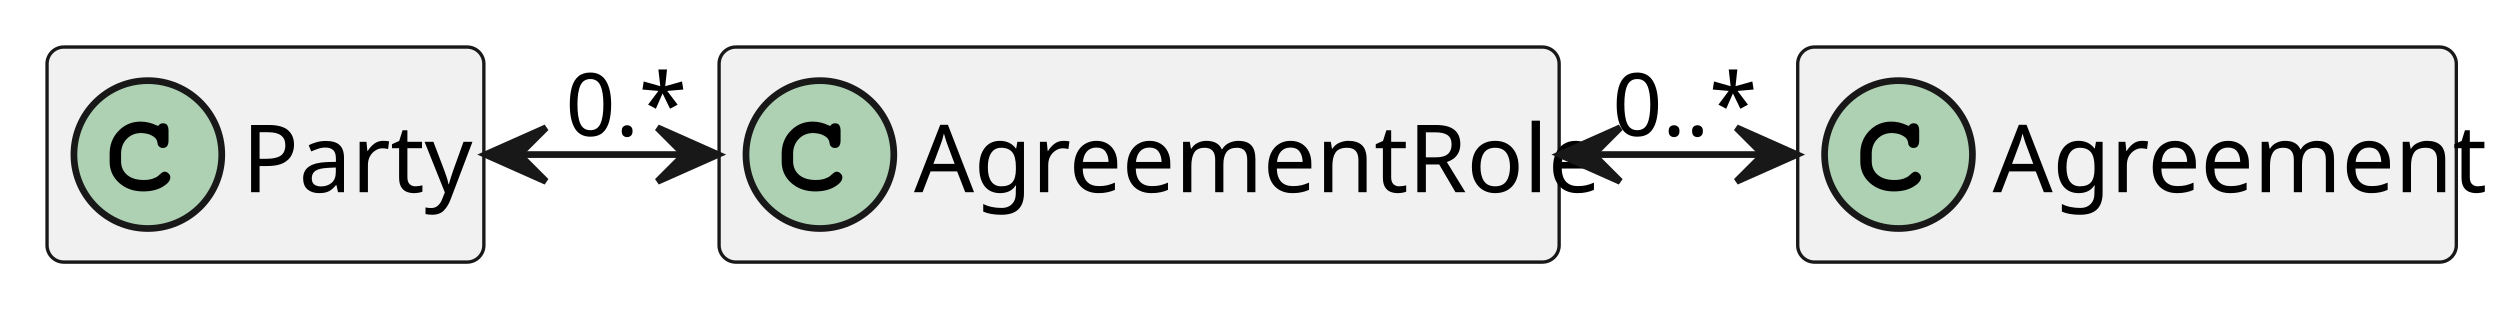
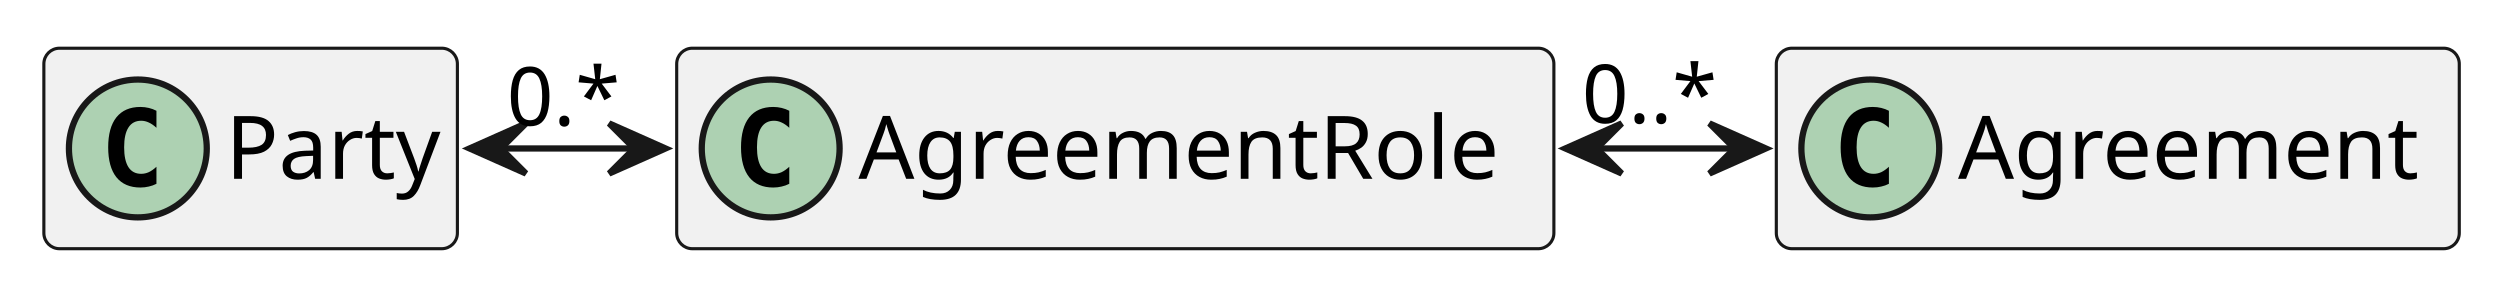
- <svg xmlns="http://www.w3.org/2000/svg" contentStyleType="text/css" height="46px" preserveAspectRatio="none" style="width:372px;height:46px;background:#FFFFFF;" version="1.1" viewBox="0 0 372 46" width="372px" zoomAndPan="magnify">
+ <svg xmlns="http://www.w3.org/2000/svg" contentStyleType="text/css" height="46px" preserveAspectRatio="none" style="width:399px;height:46px;background:#FFFFFF;" version="1.1" viewBox="0 0 399 46" width="399px" zoomAndPan="magnify">
  <defs />
  <g>
    <g id="elem_Party">
-       <rect codeLine="3" fill="#F1F1F1" height="32" id="Party" rx="2.5" ry="2.5" style="stroke:#181818;stroke-width:0.5;" width="65" x="7" y="7" />
-       <ellipse cx="22" cy="23" fill="#ADD1B2" rx="11" ry="11" style="stroke:#181818;stroke-width:1.0;" />
-       <path d="M21.359,26.781 Q22.156,26.781 22.719,26.594 Q23.297,26.391 23.531,26.172 Q23.781,25.938 24.016,25.75 Q24.266,25.547 24.484,25.547 Q24.828,25.547 25.078,25.812 Q25.344,26.062 25.344,26.391 Q25.344,27.125 24.172,27.812 Q23.016,28.484 21.312,28.484 Q19.156,28.484 17.734,27.219 Q16.312,25.953 16.312,24.016 L16.312,22.891 Q16.312,20.859 17.641,19.484 Q18.969,18.094 20.938,18.094 Q22.125,18.094 23.344,18.672 L23.516,18.75 Q23.812,18.344 24.234,18.344 Q24.719,18.344 24.891,18.641 Q25.078,18.922 25.078,19.469 L25.078,20.891 Q25.078,22.016 24.234,22.016 Q23.922,22.016 23.719,21.844 Q23.531,21.672 23.484,21.531 Q23.453,21.375 23.406,21.109 Q23.297,20.594 22.781,20.281 Q22.266,19.969 21.812,19.891 Q21.375,19.797 21,19.797 Q19.719,19.797 18.859,20.672 Q18.016,21.547 18.016,22.891 L18.016,23.984 Q18.016,25.266 18.922,26.031 Q19.828,26.781 21.359,26.781 Z " fill="#000000" />
-       <text fill="#000000" font-family="sans-serif" font-size="14" lengthAdjust="spacing" textLength="33" x="36" y="28.6">Party</text>
+       <rect codeLine="3" fill="#F1F1F1" height="32" id="Party" rx="2.5" ry="2.5" style="stroke:#181818;stroke-width:0.5;" width="66" x="7" y="7.694" />
+       <ellipse cx="22" cy="23.694" fill="#ADD1B2" rx="11" ry="11" style="stroke:#181818;stroke-width:1.0;" />
+       <path d="M24.969,29.335 Q24.391,29.632 23.75,29.772 Q23.109,29.929 22.406,29.929 Q19.906,29.929 18.578,28.288 Q17.266,26.632 17.266,23.507 Q17.266,20.382 18.578,18.726 Q19.906,17.069 22.406,17.069 Q23.109,17.069 23.75,17.226 Q24.406,17.382 24.969,17.679 L24.969,20.397 Q24.344,19.819 23.75,19.554 Q23.156,19.272 22.531,19.272 Q21.188,19.272 20.5,20.351 Q19.812,21.413 19.812,23.507 Q19.812,25.601 20.5,26.679 Q21.188,27.741 22.531,27.741 Q23.156,27.741 23.75,27.476 Q24.344,27.194 24.969,26.616 L24.969,29.335 Z " fill="#000000" />
+       <text fill="#000000" font-family="sans-serif" font-size="14" lengthAdjust="spacing" textLength="34" x="36" y="28.541">Party</text>
    </g>
    <g id="elem_AgreementRole">
-       <rect codeLine="4" fill="#F1F1F1" height="32" id="AgreementRole" rx="2.5" ry="2.5" style="stroke:#181818;stroke-width:0.5;" width="125" x="107" y="7" />
-       <ellipse cx="122" cy="23" fill="#ADD1B2" rx="11" ry="11" style="stroke:#181818;stroke-width:1.0;" />
-       <path d="M121.359,26.781 Q122.156,26.781 122.719,26.594 Q123.297,26.391 123.531,26.172 Q123.781,25.938 124.016,25.75 Q124.266,25.547 124.484,25.547 Q124.828,25.547 125.078,25.812 Q125.344,26.062 125.344,26.391 Q125.344,27.125 124.172,27.812 Q123.016,28.484 121.312,28.484 Q119.156,28.484 117.734,27.219 Q116.312,25.953 116.312,24.016 L116.312,22.891 Q116.312,20.859 117.641,19.484 Q118.969,18.094 120.938,18.094 Q122.125,18.094 123.344,18.672 L123.516,18.75 Q123.812,18.344 124.234,18.344 Q124.719,18.344 124.891,18.641 Q125.078,18.922 125.078,19.469 L125.078,20.891 Q125.078,22.016 124.234,22.016 Q123.922,22.016 123.719,21.844 Q123.531,21.672 123.484,21.531 Q123.453,21.375 123.406,21.109 Q123.297,20.594 122.781,20.281 Q122.266,19.969 121.812,19.891 Q121.375,19.797 121,19.797 Q119.719,19.797 118.859,20.672 Q118.016,21.547 118.016,22.891 L118.016,23.984 Q118.016,25.266 118.922,26.031 Q119.828,26.781 121.359,26.781 Z " fill="#000000" />
-       <text fill="#000000" font-family="sans-serif" font-size="14" lengthAdjust="spacing" textLength="93" x="136" y="28.6">AgreementRole</text>
+       <rect codeLine="4" fill="#F1F1F1" height="32" id="AgreementRole" rx="2.5" ry="2.5" style="stroke:#181818;stroke-width:0.5;" width="140" x="108" y="7.694" />
+       <ellipse cx="123" cy="23.694" fill="#ADD1B2" rx="11" ry="11" style="stroke:#181818;stroke-width:1.0;" />
+       <path d="M125.969,29.335 Q125.391,29.632 124.75,29.772 Q124.109,29.929 123.406,29.929 Q120.906,29.929 119.578,28.288 Q118.266,26.632 118.266,23.507 Q118.266,20.382 119.578,18.726 Q120.906,17.069 123.406,17.069 Q124.109,17.069 124.75,17.226 Q125.406,17.382 125.969,17.679 L125.969,20.397 Q125.344,19.819 124.75,19.554 Q124.156,19.272 123.531,19.272 Q122.188,19.272 121.5,20.351 Q120.812,21.413 120.812,23.507 Q120.812,25.601 121.5,26.679 Q122.188,27.741 123.531,27.741 Q124.156,27.741 124.75,27.476 Q125.344,27.194 125.969,26.616 L125.969,29.335 Z " fill="#000000" />
+       <text fill="#000000" font-family="sans-serif" font-size="14" lengthAdjust="spacing" textLength="108" x="137" y="28.541">AgreementRole</text>
    </g>
    <g id="elem_Agreement">
-       <rect codeLine="5" fill="#F1F1F1" height="32" id="Agreement" rx="2.5" ry="2.5" style="stroke:#181818;stroke-width:0.5;" width="98" x="267.5" y="7" />
-       <ellipse cx="282.5" cy="23" fill="#ADD1B2" rx="11" ry="11" style="stroke:#181818;stroke-width:1.0;" />
-       <path d="M281.859,26.781 Q282.656,26.781 283.219,26.594 Q283.797,26.391 284.031,26.172 Q284.281,25.938 284.516,25.75 Q284.766,25.547 284.984,25.547 Q285.328,25.547 285.578,25.812 Q285.844,26.062 285.844,26.391 Q285.844,27.125 284.672,27.812 Q283.516,28.484 281.812,28.484 Q279.656,28.484 278.234,27.219 Q276.812,25.953 276.812,24.016 L276.812,22.891 Q276.812,20.859 278.141,19.484 Q279.469,18.094 281.438,18.094 Q282.625,18.094 283.844,18.672 L284.016,18.75 Q284.312,18.344 284.734,18.344 Q285.219,18.344 285.391,18.641 Q285.578,18.922 285.578,19.469 L285.578,20.891 Q285.578,22.016 284.734,22.016 Q284.422,22.016 284.219,21.844 Q284.031,21.672 283.984,21.531 Q283.953,21.375 283.906,21.109 Q283.797,20.594 283.281,20.281 Q282.766,19.969 282.312,19.891 Q281.875,19.797 281.5,19.797 Q280.219,19.797 279.359,20.672 Q278.516,21.547 278.516,22.891 L278.516,23.984 Q278.516,25.266 279.422,26.031 Q280.328,26.781 281.859,26.781 Z " fill="#000000" />
-       <text fill="#000000" font-family="sans-serif" font-size="14" lengthAdjust="spacing" textLength="66" x="296.5" y="28.6">Agreement</text>
+       <rect codeLine="5" fill="#F1F1F1" height="32" id="Agreement" rx="2.5" ry="2.5" style="stroke:#181818;stroke-width:0.5;" width="109" x="283.5" y="7.694" />
+       <ellipse cx="298.5" cy="23.694" fill="#ADD1B2" rx="11" ry="11" style="stroke:#181818;stroke-width:1.0;" />
+       <path d="M301.469,29.335 Q300.891,29.632 300.25,29.772 Q299.609,29.929 298.906,29.929 Q296.406,29.929 295.078,28.288 Q293.766,26.632 293.766,23.507 Q293.766,20.382 295.078,18.726 Q296.406,17.069 298.906,17.069 Q299.609,17.069 300.25,17.226 Q300.906,17.382 301.469,17.679 L301.469,20.397 Q300.844,19.819 300.25,19.554 Q299.656,19.272 299.031,19.272 Q297.688,19.272 297,20.351 Q296.312,21.413 296.312,23.507 Q296.312,25.601 297,26.679 Q297.688,27.741 299.031,27.741 Q299.656,27.741 300.25,27.476 Q300.844,27.194 301.469,26.616 L301.469,29.335 Z " fill="#000000" />
+       <text fill="#000000" font-family="sans-serif" font-size="14" lengthAdjust="spacing" textLength="77" x="312.5" y="28.541">Agreement</text>
    </g>
    <g id="link_Party_AgreementRole">
-       <path codeLine="7" d="M77.39,23 C85.51,23 93.64,23 101.76,23 " fill="none" id="Party-AgreementRole" style="stroke:#181818;stroke-width:1.0;" />
-       <polygon fill="#181818" points="106.82,23,97.82,19,101.82,23,97.82,27,106.82,23" style="stroke:#181818;stroke-width:1.0;" />
-       <polygon fill="#181818" points="72.25,23,81.25,27,77.25,23,81.25,19,72.25,23" style="stroke:#181818;stroke-width:1.0;" />
-       <text fill="#000000" font-family="sans-serif" font-size="13" lengthAdjust="spacing" textLength="15" x="84.144" y="20.212">0.*</text>
+       <path codeLine="7" d="M79.86,23.694 C87.12,23.694 94.38,23.694 101.64,23.694 " fill="none" id="Party-AgreementRole" style="stroke:#181818;stroke-width:1.0;" />
+       <polygon fill="#181818" points="74.94,23.694,83.94,27.694,79.94,23.694,83.94,19.694,74.94,23.694" style="stroke:#181818;stroke-width:1.0;" />
+       <polygon fill="#181818" points="106.22,23.694,97.22,19.694,101.22,23.694,97.22,27.694,106.22,23.694" style="stroke:#181818;stroke-width:1.0;" />
+       <text fill="#000000" font-family="sans-serif" font-size="13" lengthAdjust="spacing" textLength="19" x="80.889" y="20.029">0.*</text>
    </g>
    <g id="link_AgreementRole_Agreement">
-       <path codeLine="8" d="M237.33,23 C245.62,23 253.91,23 262.21,23 " fill="none" id="AgreementRole-Agreement" style="stroke:#181818;stroke-width:1.0;" />
-       <polygon fill="#181818" points="267.37,23,258.37,19,262.37,23,258.37,27,267.37,23" style="stroke:#181818;stroke-width:1.0;" />
-       <polygon fill="#181818" points="232.09,23,241.09,27,237.09,23,241.09,19,232.09,23" style="stroke:#181818;stroke-width:1.0;" />
-       <text fill="#000000" font-family="sans-serif" font-size="13" lengthAdjust="spacing" textLength="18" x="239.92" y="20.212">0..*</text>
+       <path codeLine="8" d="M254.61,23.694 C262.09,23.694 269.58,23.694 277.06,23.694 " fill="none" id="AgreementRole-Agreement" style="stroke:#181818;stroke-width:1.0;" />
+       <polygon fill="#181818" points="249.83,23.694,258.83,27.694,254.83,23.694,258.83,19.694,249.83,23.694" style="stroke:#181818;stroke-width:1.0;" />
+       <polygon fill="#181818" points="281.83,23.694,272.83,19.694,276.83,23.694,272.83,27.694,281.83,23.694" style="stroke:#181818;stroke-width:1.0;" />
+       <text fill="#000000" font-family="sans-serif" font-size="13" lengthAdjust="spacing" textLength="23" x="252.478" y="19.633">0..*</text>
    </g>
  </g>
</svg>
